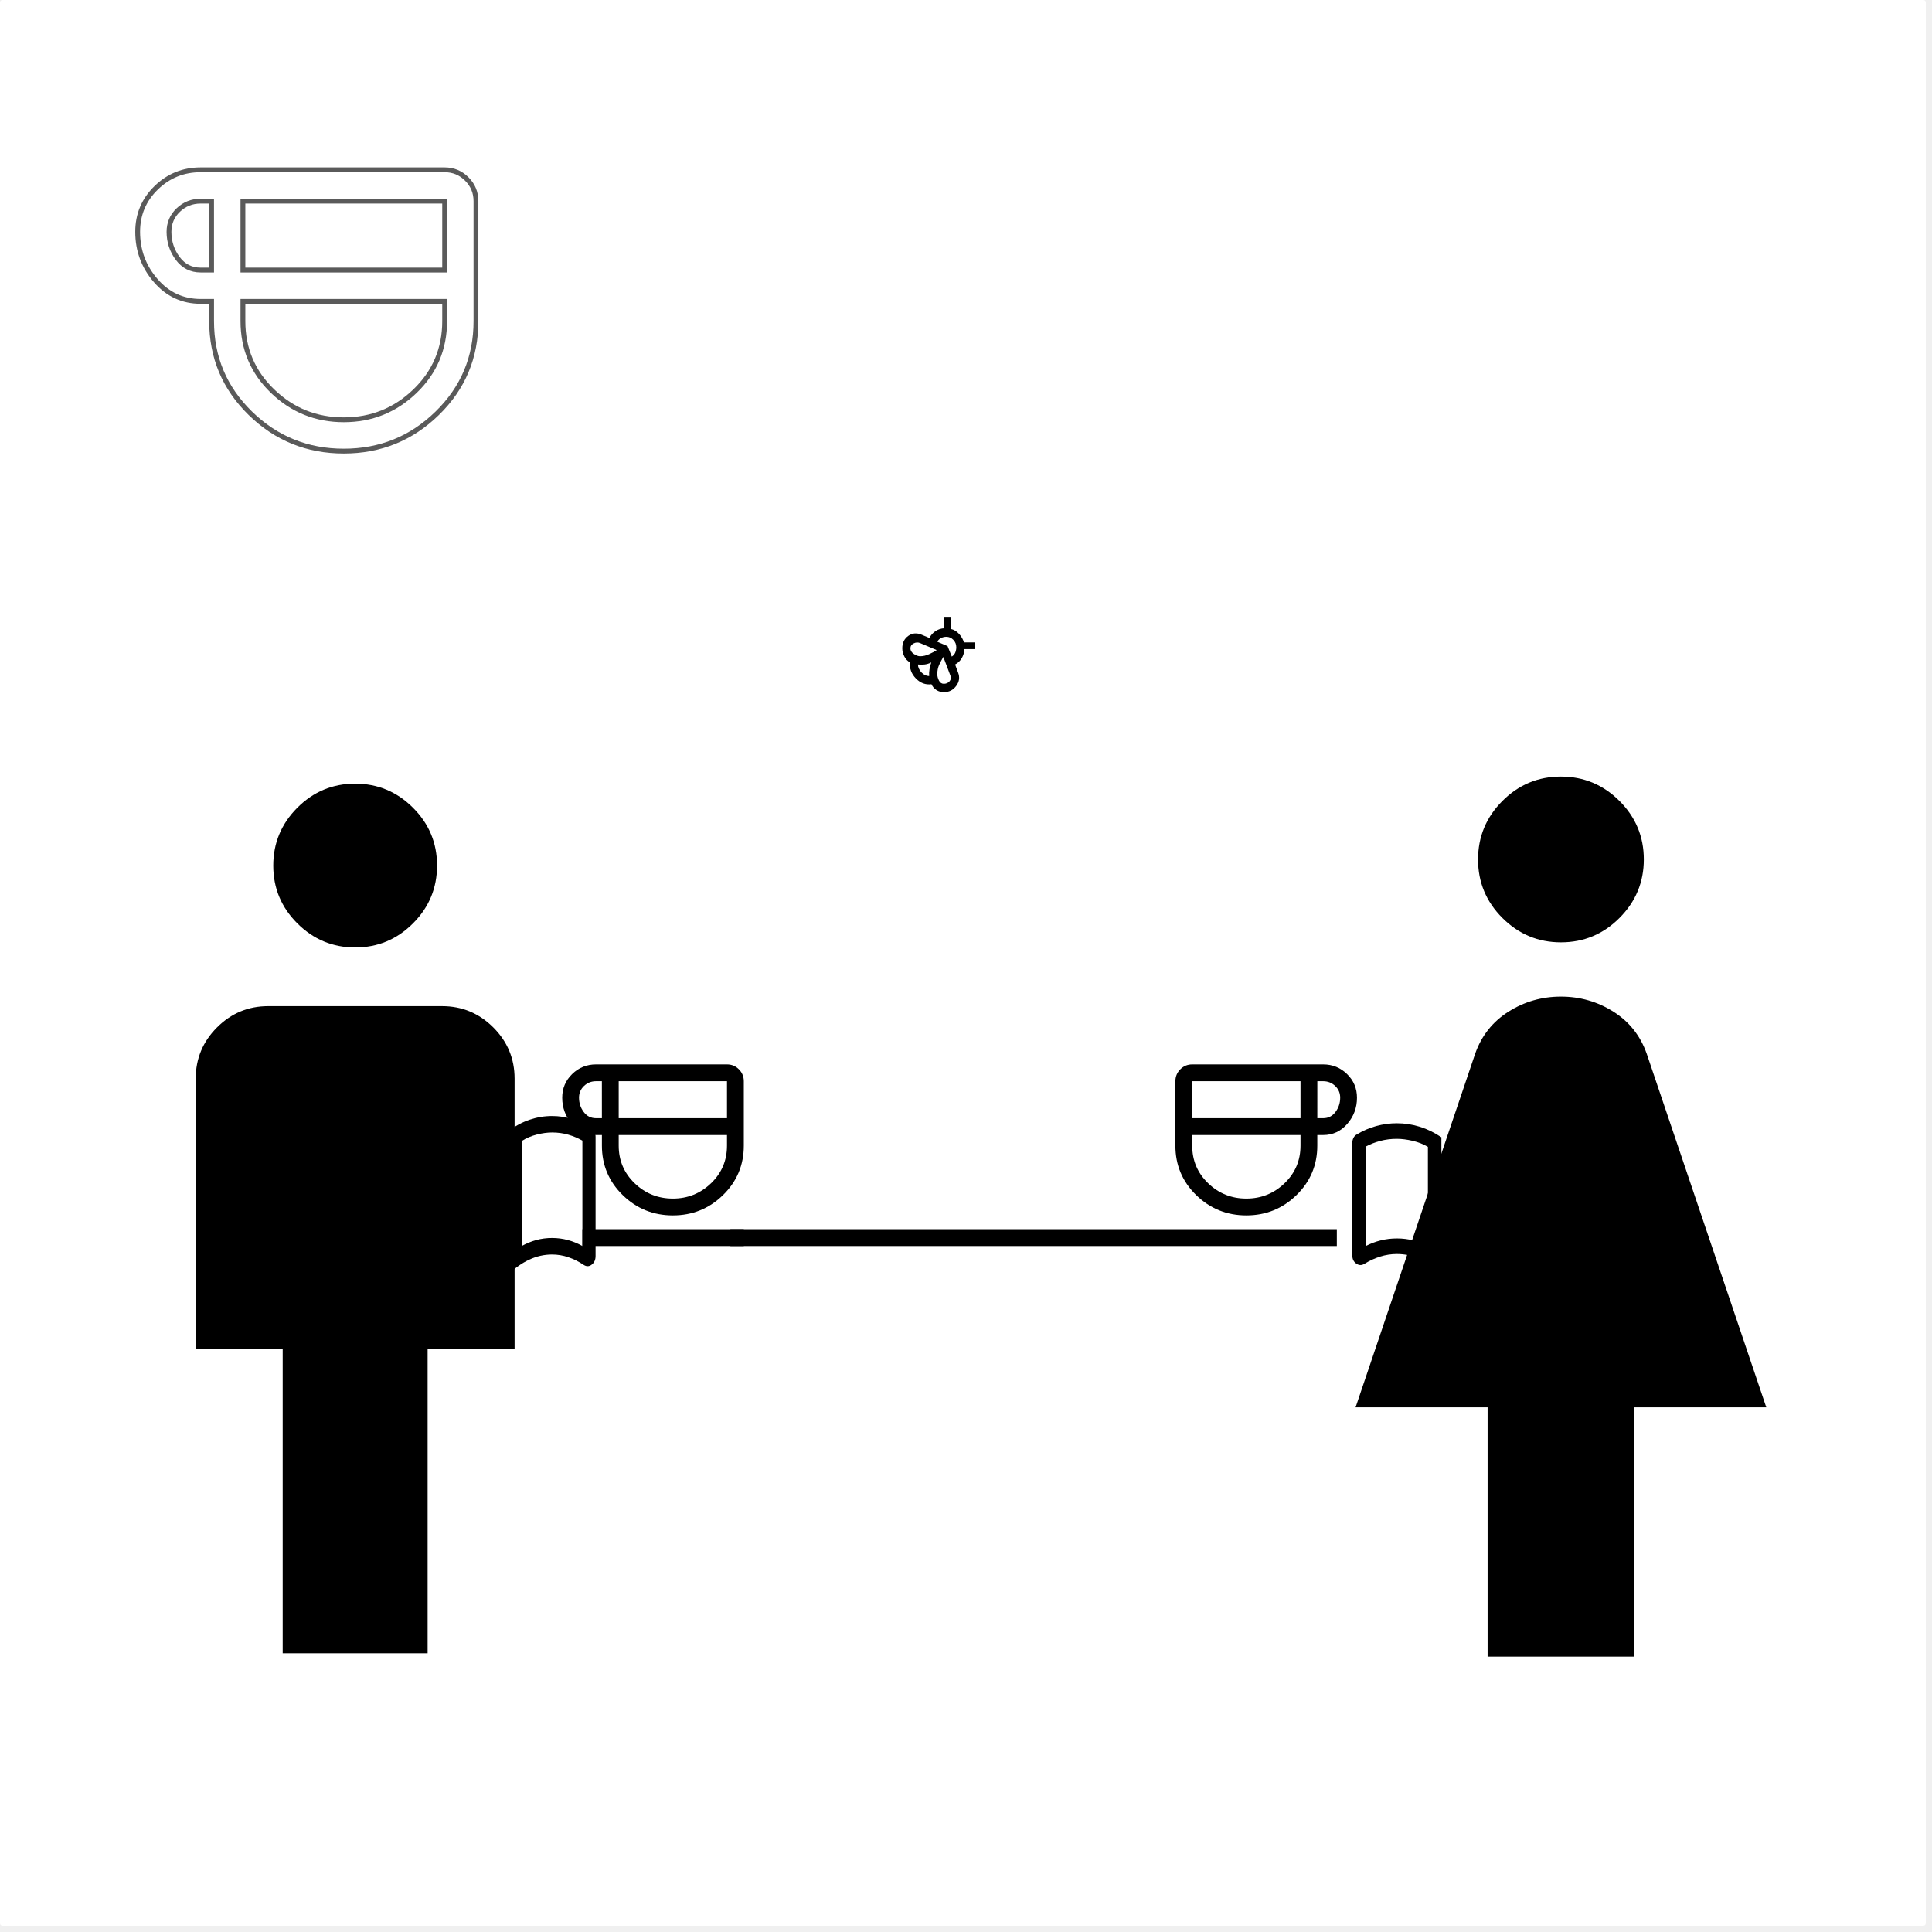
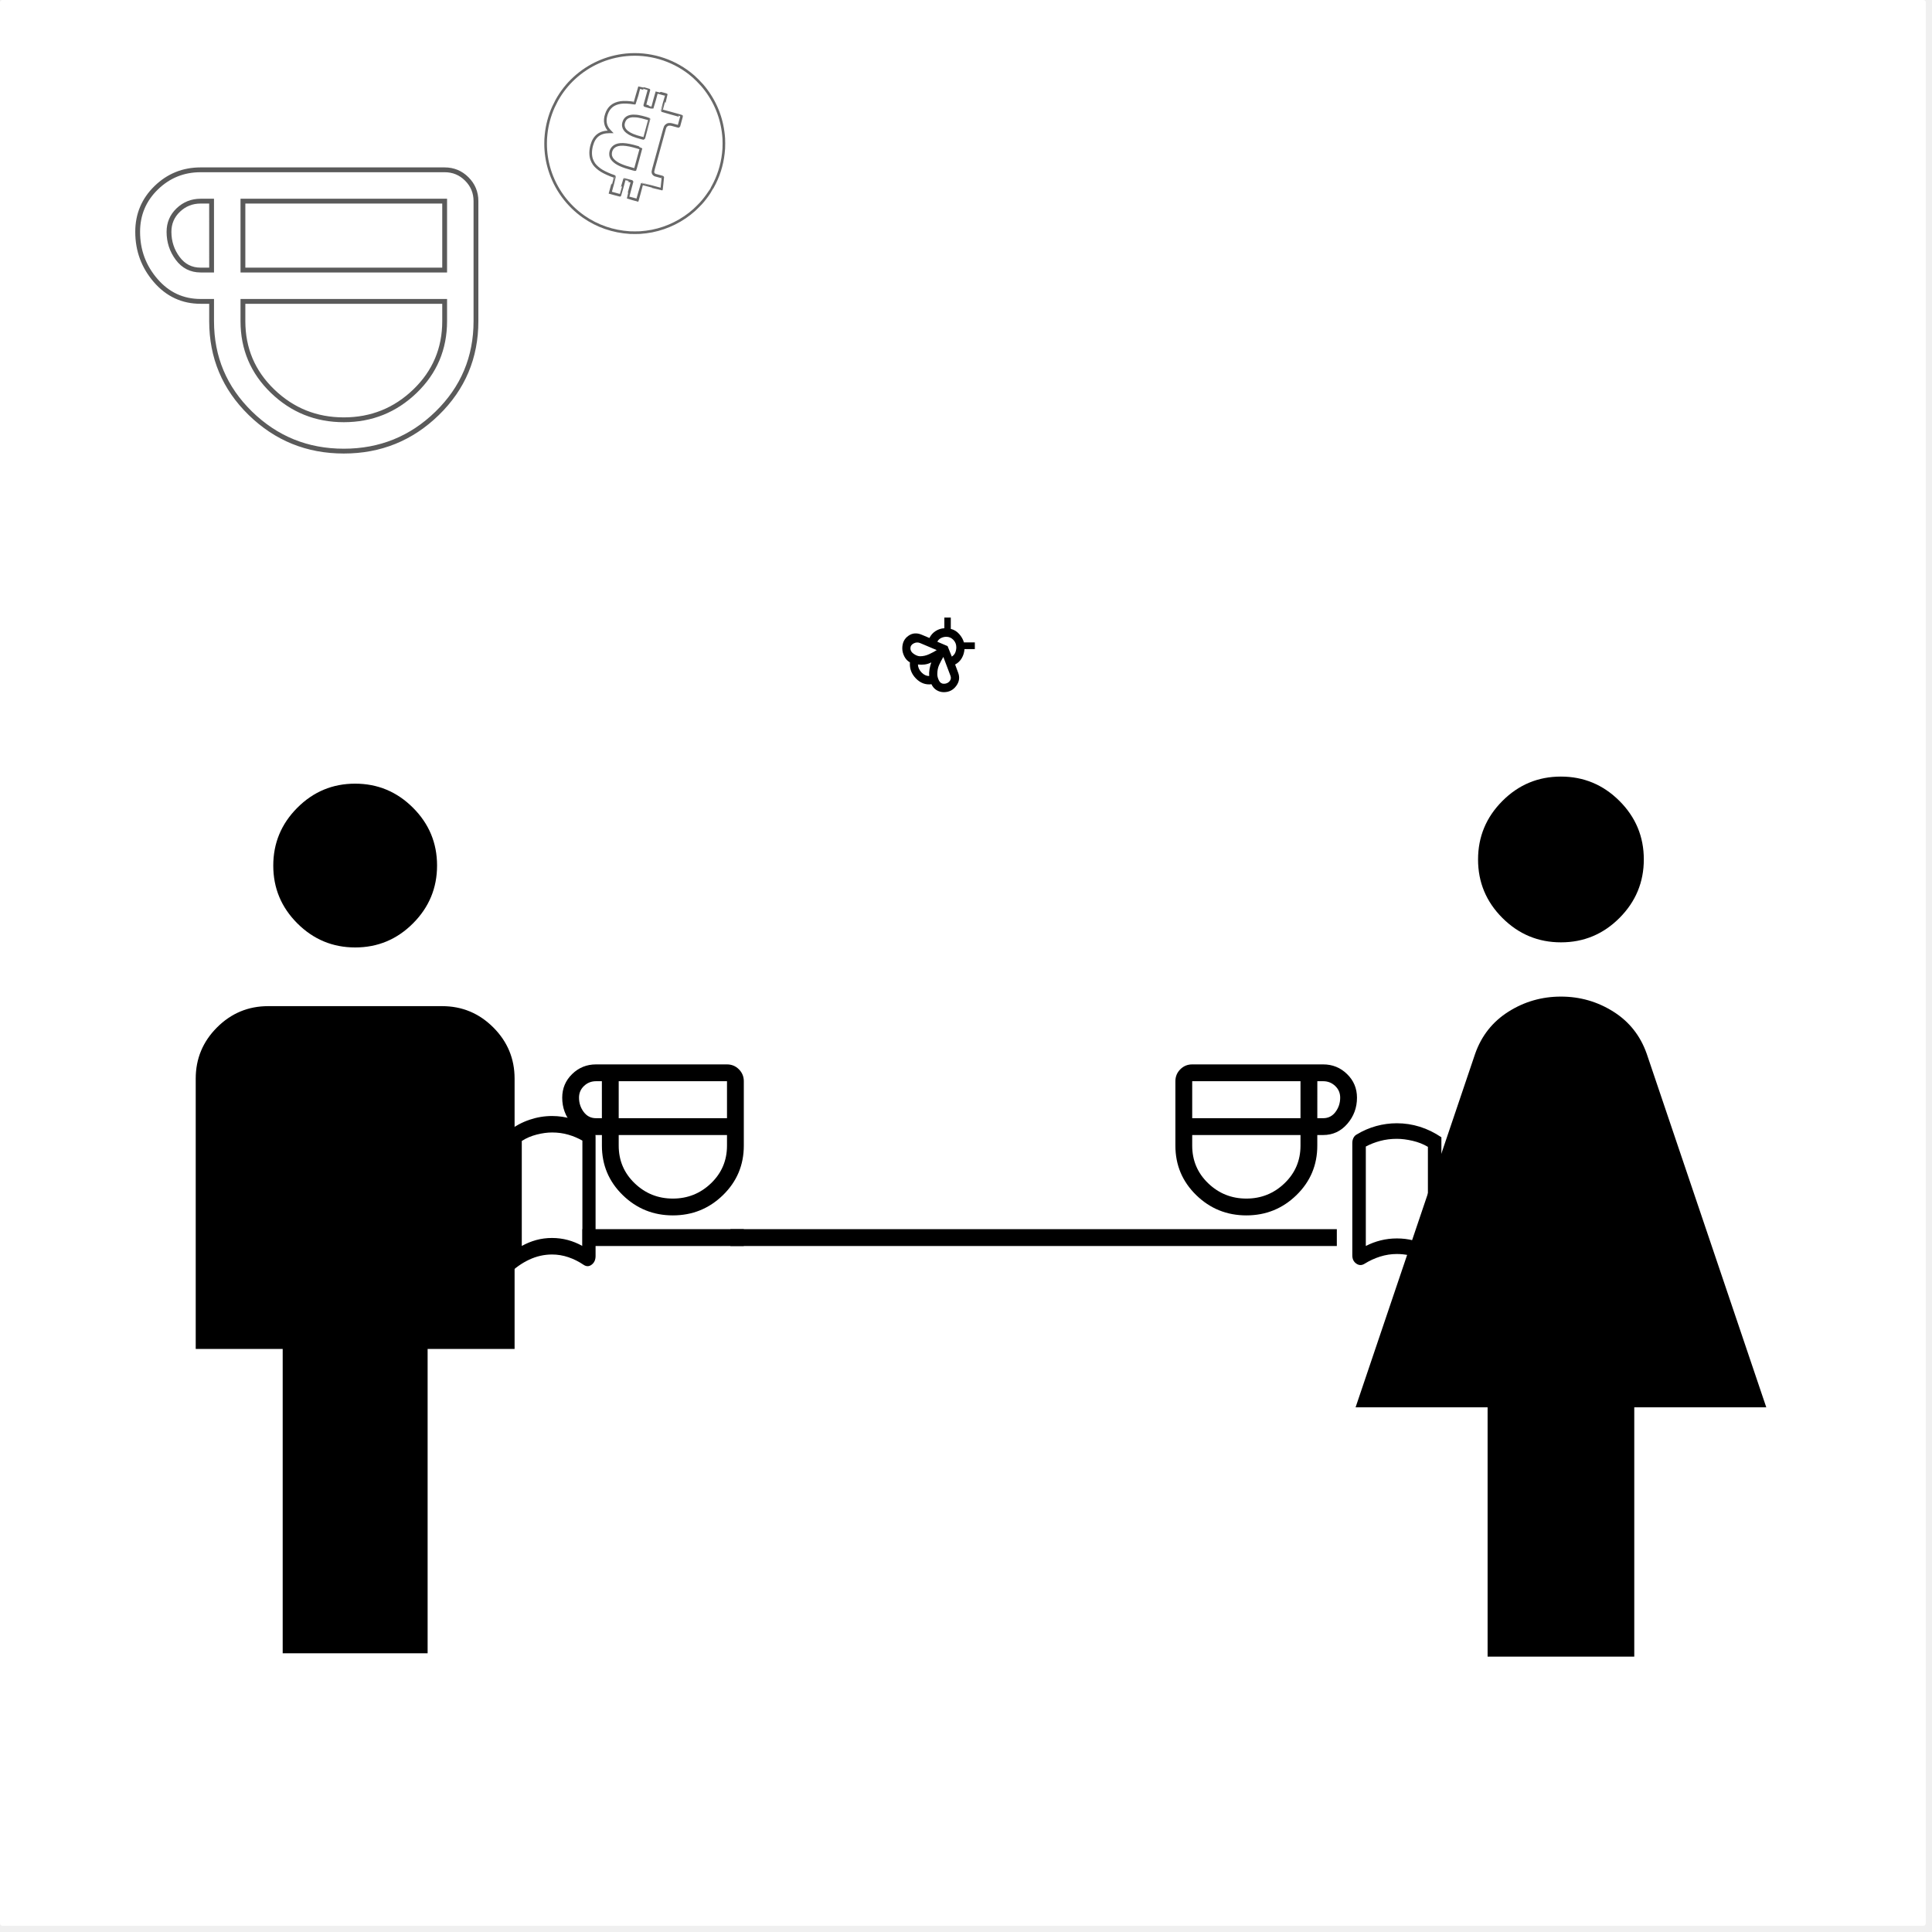
- <svg xmlns="http://www.w3.org/2000/svg" width="400" height="400" version="1.1" viewBox="0 0 105.83 105.83">
-   <rect width="105.49" height="105.49" ry=".133" fill="#fff" />
-   <path d="m68.272 66.576c-1.071 0-1.987-0.371-2.747-1.112-0.76-0.741-1.14-1.645-1.14-2.71v-3.528c0-0.255 0.09-0.472 0.269-0.652 0.18-0.18 0.397-0.269 0.652-0.269h7.175c0.51 0 0.946 0.177 1.308 0.53 0.362 0.353 0.543 0.784 0.543 1.294 0 0.547-0.177 1.024-0.53 1.432-0.353 0.408-0.794 0.613-1.322 0.613h-0.322v0.58c0 1.065-0.38 1.969-1.14 2.71-0.76 0.741-1.676 1.112-2.747 1.112zm-2.966-5.324h5.932v-2.026h-5.932zm2.966 4.403c0.814 0 1.511-0.28 2.093-0.84 0.582-0.56 0.873-1.247 0.873-2.061v-0.58h-5.932v0.58c0 0.814 0.291 1.501 0.873 2.061 0.582 0.56 1.28 0.84 2.093 0.84zm3.887-4.403h0.322c0.279 0 0.504-0.114 0.675-0.343 0.17-0.229 0.256-0.489 0.256-0.781 0-0.255-0.091-0.469-0.274-0.642-0.183-0.173-0.401-0.26-0.656-0.26h-0.322zm-32.149 7v-0.921h33.218v0.921z" stroke-width=".014" />
-   <path d="m81.487 90.747v-13.659h-7.231l6.548-19.363q0.522-1.486 1.828-2.31 1.306-0.824 2.872-0.824 1.567 0 2.872 0.824 1.306 0.823 1.828 2.31l6.548 19.363h-7.231v13.659zm4.02-39.128q-1.871 0-3.207-1.333-1.336-1.333-1.336-3.204 0-1.871 1.333-3.207 1.333-1.336 3.204-1.336 1.871 0 3.207 1.333 1.336 1.333 1.336 3.204 0 1.871-1.333 3.207-1.333 1.336-3.204 1.336z" stroke-width=".06" />
-   <path d="m15.485 90.563v-16.672h-4.764v-14.807q0-1.637 1.166-2.804 1.166-1.166 2.804-1.166h9.527q1.637 0 2.804 1.166 1.166 1.166 1.166 2.804v14.807h-4.764v16.672zm3.973-38.664q-1.849 0-3.169-1.317-1.32-1.317-1.32-3.166 0-1.849 1.317-3.169 1.317-1.32 3.166-1.32 1.849 0 3.169 1.317 1.32 1.317 1.32 3.166 0 1.849-1.317 3.169-1.317 1.32-3.166 1.32z" stroke-width=".06" />
-   <path d="m36.857 66.576q1.607 0 2.747-1.112 1.14-1.112 1.14-2.71v-3.528q0-0.382-0.269-0.652-0.269-0.269-0.652-0.269h-7.175q-0.765 0-1.308 0.53-0.543 0.53-0.543 1.294 0 0.82 0.53 1.432 0.53 0.613 1.322 0.613h0.322v0.58q0 1.598 1.14 2.71 1.14 1.112 2.747 1.112zm2.966-5.324h-5.932v-2.026h5.932zm-2.966 4.403q-1.22 0-2.093-0.84-0.873-0.841-0.873-2.061v-0.58h5.932v0.58q0 1.22-0.873 2.061-0.873 0.84-2.093 0.84zm-3.887-4.403h-0.322q-0.419 0-0.675-0.343-0.256-0.343-0.256-0.781 0-0.382 0.274-0.642 0.274-0.26 0.656-0.26h0.322zm7.774 7v-0.921h-8.842v0.921z" stroke-width=".014" />
-   <path d="m52.483 36.842c0.1 0.258 0.066 0.502-0.103 0.73-0.168 0.229-0.394 0.343-0.679 0.343-0.144 0-0.277-0.037-0.398-0.111s-0.215-0.181-0.28-0.323c-0.323 0.04-0.607-0.066-0.852-0.317-0.245-0.251-0.354-0.545-0.327-0.881-0.134-0.075-0.237-0.185-0.31-0.331-0.073-0.145-0.109-0.291-0.109-0.439 0-0.3 0.111-0.528 0.334-0.685 0.222-0.157 0.471-0.175 0.747-0.052l0.406 0.171c0.08-0.161 0.193-0.288 0.339-0.381 0.146-0.093 0.305-0.144 0.478-0.153v-0.585h0.353v0.622c0.177 0.042 0.33 0.134 0.458 0.278 0.128 0.144 0.215 0.297 0.261 0.46h0.598v0.369h-0.567c-0.012 0.178-0.061 0.343-0.148 0.493-0.087 0.151-0.209 0.267-0.365 0.35zm-1.585 0.189c-9e-3 -0.124-3e-3 -0.25 0.019-0.377 0.022-0.127 0.054-0.25 0.097-0.37-0.115 0.06-0.234 0.098-0.358 0.114-0.124 0.016-0.249 0.017-0.374 1e-3 6e-3 0.161 0.072 0.307 0.198 0.437 0.126 0.13 0.265 0.195 0.418 0.195zm-0.496-1.083c0.167 0 0.334-0.039 0.503-0.118 0.169-0.078 0.305-0.151 0.407-0.219l-0.902-0.382c-0.118-0.052-0.237-0.048-0.358 0.013s-0.182 0.152-0.182 0.273c0 0.12 0.062 0.222 0.187 0.306 0.125 0.085 0.24 0.127 0.344 0.127zm1.299 1.507c0.129 0 0.233-0.045 0.311-0.135 0.078-0.09 0.095-0.192 0.05-0.308l-0.388-1.028c-0.082 0.138-0.157 0.282-0.227 0.431-0.069 0.149-0.104 0.32-0.104 0.514 0 0.112 0.03 0.228 0.09 0.347 0.06 0.119 0.149 0.179 0.267 0.179zm0.437-1.488c0.092-0.061 0.156-0.137 0.192-0.227 0.036-0.09 0.054-0.185 0.054-0.287 0-0.157-0.054-0.291-0.161-0.403-0.107-0.112-0.236-0.168-0.386-0.168-0.098 0-0.193 0.021-0.283 0.065-0.091 0.043-0.161 0.111-0.21 0.205l0.562 0.24z" stroke-width=".007" />
-   <path d="m78.956 69.715c-0.355-0.324-0.739-0.576-1.153-0.755-0.414-0.179-0.843-0.269-1.287-0.269-0.311 0-0.616 0.047-0.915 0.141-0.299 0.094-0.586 0.226-0.86 0.397-0.155 0.094-0.305 0.089-0.449-0.013-0.144-0.102-0.216-0.252-0.216-0.448v-6.165c0-0.094 0.02-0.183 0.061-0.269 0.041-0.085 0.102-0.149 0.183-0.192 0.34-0.205 0.695-0.358 1.065-0.46 0.37-0.102 0.747-0.153 1.131-0.153 0.429 0 0.849 0.064 1.259 0.192 0.41 0.128 0.804 0.32 1.181 0.576v6.378c0.377-0.279 0.773-0.487 1.187-0.627 0.414-0.139 0.832-0.209 1.253-0.209 0.266 0 0.547 0.028 0.841 0.085 0.295 0.057 0.581 0.165 0.86 0.324v-6.353c0.086 0.035 0.17 0.073 0.253 0.112 0.083 0.039 0.164 0.084 0.243 0.135 0.076 0.048 0.136 0.114 0.179 0.198 0.043 0.083 0.065 0.171 0.065 0.263v6.165c0 0.196-0.072 0.345-0.216 0.448-0.144 0.102-0.294 0.107-0.449 0.013-0.274-0.171-0.56-0.303-0.86-0.396-0.299-0.094-0.604-0.141-0.915-0.141-0.444 0-0.873 0.089-1.287 0.269-0.414 0.179-0.799 0.431-1.154 0.755zm-0.739-1.462v-5.432c-0.249-0.148-0.528-0.258-0.837-0.33-0.309-0.072-0.597-0.109-0.863-0.109-0.323 0-0.627 0.038-0.913 0.115-0.286 0.077-0.548 0.179-0.788 0.307v5.448c0.259-0.134 0.531-0.236 0.815-0.307 0.285-0.071 0.581-0.107 0.889-0.107 0.308 0 0.603 0.035 0.886 0.107 0.282 0.071 0.553 0.173 0.812 0.307zm0 0v-5.432z" stroke-width=".012" />
-   <path d="m27.86 69.801c0.346-0.343 0.722-0.61 1.126-0.799 0.404-0.19 0.823-0.284 1.256-0.284 0.303 0 0.601 0.05 0.893 0.149 0.292 0.099 0.572 0.239 0.839 0.42 0.152 0.099 0.298 0.095 0.439-0.014 0.141-0.108 0.211-0.266 0.211-0.474v-6.529c0-0.099-0.02-0.194-0.06-0.284-0.04-0.09-0.099-0.158-0.179-0.203-0.332-0.217-0.679-0.379-1.039-0.488-0.361-0.108-0.729-0.163-1.104-0.163-0.419 0-0.828 0.068-1.229 0.203-0.401 0.135-0.785 0.339-1.153 0.61v6.755c-0.368-0.295-0.754-0.516-1.159-0.664-0.404-0.147-0.812-0.221-1.224-0.221-0.26 0-0.534 0.03-0.821 0.09-0.288 0.06-0.567 0.175-0.839 0.343v-6.728c-0.084 0.038-0.166 0.077-0.247 0.119-0.081 0.041-0.16 0.089-0.237 0.143-0.075 0.051-0.133 0.121-0.175 0.209-0.042 0.088-0.063 0.181-0.063 0.278v6.529c0 0.208 0.07 0.366 0.211 0.474 0.141 0.108 0.287 0.113 0.439 0.014 0.267-0.181 0.547-0.321 0.839-0.42 0.292-0.099 0.59-0.149 0.893-0.149 0.433 0 0.852 0.095 1.256 0.284 0.404 0.19 0.78 0.456 1.126 0.799zm0.722-1.549v-5.753c0.243-0.157 0.516-0.273 0.817-0.35 0.302-0.077 0.583-0.115 0.843-0.115 0.315 0 0.612 0.041 0.891 0.122 0.279 0.081 0.535 0.19 0.769 0.325v5.77c-0.253-0.141-0.518-0.25-0.796-0.325-0.278-0.075-0.567-0.113-0.868-0.113-0.301 0-0.589 0.038-0.864 0.113-0.276 0.075-0.54 0.184-0.792 0.325zm0 0v-5.753z" stroke-width=".012" />
-   <path d="m18.832 24.711c1.996 0 3.702-0.691 5.117-2.072 1.416-1.381 2.123-3.064 2.123-5.049v-6.572c0-0.475-0.167-0.879-0.502-1.214-0.335-0.335-0.739-0.502-1.214-0.502h-13.366c-0.949 0-1.762 0.329-2.437 0.987-0.675 0.658-1.012 1.461-1.012 2.411 0 1.018 0.329 1.907 0.987 2.668 0.658 0.761 1.478 1.141 2.462 1.141h0.601v1.081c0 1.985 0.708 3.668 2.123 5.049 1.416 1.381 3.121 2.072 5.117 2.072zm5.525-9.918h-11.05v-3.775h11.05zm-5.525 8.202c-1.516 0-2.815-0.522-3.899-1.566-1.084-1.044-1.626-2.324-1.626-3.839v-1.081h11.05v1.081c0 1.516-0.542 2.795-1.626 3.839-1.084 1.044-2.384 1.566-3.899 1.566zm-7.241-8.202h-0.601c-0.52 0-0.939-0.213-1.257-0.639-0.317-0.426-0.476-0.911-0.476-1.454 0-0.475 0.17-0.874 0.51-1.197 0.34-0.323 0.748-0.485 1.222-0.485h0.601z" fill="none" stroke="#5a5a5a" stroke-width=".264" />
+ <svg xmlns="http://www.w3.org/2000/svg" width="400" height="400" version="1.1" viewBox="0 0 105.83 105.83" id="svg20">
+   <defs id="defs24" />
+   <rect width="105.49" height="105.49" ry=".133" fill="#fff" id="rect2" />
+   <path d="m68.272 66.576c-1.071 0-1.987-0.371-2.747-1.112-0.76-0.741-1.14-1.645-1.14-2.71v-3.528c0-0.255 0.09-0.472 0.269-0.652 0.18-0.18 0.397-0.269 0.652-0.269h7.175c0.51 0 0.946 0.177 1.308 0.53 0.362 0.353 0.543 0.784 0.543 1.294 0 0.547-0.177 1.024-0.53 1.432-0.353 0.408-0.794 0.613-1.322 0.613h-0.322v0.58c0 1.065-0.38 1.969-1.14 2.71-0.76 0.741-1.676 1.112-2.747 1.112zm-2.966-5.324h5.932v-2.026h-5.932zm2.966 4.403c0.814 0 1.511-0.28 2.093-0.84 0.582-0.56 0.873-1.247 0.873-2.061v-0.58h-5.932v0.58c0 0.814 0.291 1.501 0.873 2.061 0.582 0.56 1.28 0.84 2.093 0.84zm3.887-4.403h0.322c0.279 0 0.504-0.114 0.675-0.343 0.17-0.229 0.256-0.489 0.256-0.781 0-0.255-0.091-0.469-0.274-0.642-0.183-0.173-0.401-0.26-0.656-0.26h-0.322zm-32.149 7v-0.921h33.218v0.921z" stroke-width=".014" id="path4" />
+   <path d="m81.487 90.747v-13.659h-7.231l6.548-19.363q0.522-1.486 1.828-2.31 1.306-0.824 2.872-0.824 1.567 0 2.872 0.824 1.306 0.823 1.828 2.31l6.548 19.363h-7.231v13.659zm4.02-39.128q-1.871 0-3.207-1.333-1.336-1.333-1.336-3.204 0-1.871 1.333-3.207 1.333-1.336 3.204-1.336 1.871 0 3.207 1.333 1.336 1.333 1.336 3.204 0 1.871-1.333 3.207-1.333 1.336-3.204 1.336z" stroke-width=".06" id="path6" />
+   <path d="m15.485 90.563v-16.672h-4.764v-14.807q0-1.637 1.166-2.804 1.166-1.166 2.804-1.166h9.527q1.637 0 2.804 1.166 1.166 1.166 1.166 2.804v14.807h-4.764v16.672zm3.973-38.664q-1.849 0-3.169-1.317-1.32-1.317-1.32-3.166 0-1.849 1.317-3.169 1.317-1.32 3.166-1.32 1.849 0 3.169 1.317 1.32 1.317 1.32 3.166 0 1.849-1.317 3.169-1.317 1.32-3.166 1.32z" stroke-width=".06" id="path8" />
+   <path d="m36.857 66.576q1.607 0 2.747-1.112 1.14-1.112 1.14-2.71v-3.528q0-0.382-0.269-0.652-0.269-0.269-0.652-0.269h-7.175q-0.765 0-1.308 0.53-0.543 0.53-0.543 1.294 0 0.82 0.53 1.432 0.53 0.613 1.322 0.613h0.322v0.58q0 1.598 1.14 2.71 1.14 1.112 2.747 1.112zm2.966-5.324h-5.932v-2.026h5.932zm-2.966 4.403q-1.22 0-2.093-0.84-0.873-0.841-0.873-2.061v-0.58h5.932v0.58q0 1.22-0.873 2.061-0.873 0.84-2.093 0.84zm-3.887-4.403h-0.322q-0.419 0-0.675-0.343-0.256-0.343-0.256-0.781 0-0.382 0.274-0.642 0.274-0.26 0.656-0.26h0.322zm7.774 7v-0.921h-8.842v0.921z" stroke-width=".014" id="path10" />
+   <path d="m52.483 36.842c0.1 0.258 0.066 0.502-0.103 0.73-0.168 0.229-0.394 0.343-0.679 0.343-0.144 0-0.277-0.037-0.398-0.111s-0.215-0.181-0.28-0.323c-0.323 0.04-0.607-0.066-0.852-0.317-0.245-0.251-0.354-0.545-0.327-0.881-0.134-0.075-0.237-0.185-0.31-0.331-0.073-0.145-0.109-0.291-0.109-0.439 0-0.3 0.111-0.528 0.334-0.685 0.222-0.157 0.471-0.175 0.747-0.052l0.406 0.171c0.08-0.161 0.193-0.288 0.339-0.381 0.146-0.093 0.305-0.144 0.478-0.153v-0.585h0.353v0.622c0.177 0.042 0.33 0.134 0.458 0.278 0.128 0.144 0.215 0.297 0.261 0.46h0.598v0.369h-0.567c-0.012 0.178-0.061 0.343-0.148 0.493-0.087 0.151-0.209 0.267-0.365 0.35zm-1.585 0.189c-9e-3 -0.124-3e-3 -0.25 0.019-0.377 0.022-0.127 0.054-0.25 0.097-0.37-0.115 0.06-0.234 0.098-0.358 0.114-0.124 0.016-0.249 0.017-0.374 1e-3 6e-3 0.161 0.072 0.307 0.198 0.437 0.126 0.13 0.265 0.195 0.418 0.195zm-0.496-1.083c0.167 0 0.334-0.039 0.503-0.118 0.169-0.078 0.305-0.151 0.407-0.219l-0.902-0.382c-0.118-0.052-0.237-0.048-0.358 0.013s-0.182 0.152-0.182 0.273c0 0.12 0.062 0.222 0.187 0.306 0.125 0.085 0.24 0.127 0.344 0.127zm1.299 1.507c0.129 0 0.233-0.045 0.311-0.135 0.078-0.09 0.095-0.192 0.05-0.308l-0.388-1.028c-0.082 0.138-0.157 0.282-0.227 0.431-0.069 0.149-0.104 0.32-0.104 0.514 0 0.112 0.03 0.228 0.09 0.347 0.06 0.119 0.149 0.179 0.267 0.179zm0.437-1.488c0.092-0.061 0.156-0.137 0.192-0.227 0.036-0.09 0.054-0.185 0.054-0.287 0-0.157-0.054-0.291-0.161-0.403-0.107-0.112-0.236-0.168-0.386-0.168-0.098 0-0.193 0.021-0.283 0.065-0.091 0.043-0.161 0.111-0.21 0.205l0.562 0.24z" stroke-width=".007" id="path12" />
+   <path d="m78.956 69.715c-0.355-0.324-0.739-0.576-1.153-0.755-0.414-0.179-0.843-0.269-1.287-0.269-0.311 0-0.616 0.047-0.915 0.141-0.299 0.094-0.586 0.226-0.86 0.397-0.155 0.094-0.305 0.089-0.449-0.013-0.144-0.102-0.216-0.252-0.216-0.448v-6.165c0-0.094 0.02-0.183 0.061-0.269 0.041-0.085 0.102-0.149 0.183-0.192 0.34-0.205 0.695-0.358 1.065-0.46 0.37-0.102 0.747-0.153 1.131-0.153 0.429 0 0.849 0.064 1.259 0.192 0.41 0.128 0.804 0.32 1.181 0.576v6.378c0.377-0.279 0.773-0.487 1.187-0.627 0.414-0.139 0.832-0.209 1.253-0.209 0.266 0 0.547 0.028 0.841 0.085 0.295 0.057 0.581 0.165 0.86 0.324v-6.353c0.086 0.035 0.17 0.073 0.253 0.112 0.083 0.039 0.164 0.084 0.243 0.135 0.076 0.048 0.136 0.114 0.179 0.198 0.043 0.083 0.065 0.171 0.065 0.263v6.165c0 0.196-0.072 0.345-0.216 0.448-0.144 0.102-0.294 0.107-0.449 0.013-0.274-0.171-0.56-0.303-0.86-0.396-0.299-0.094-0.604-0.141-0.915-0.141-0.444 0-0.873 0.089-1.287 0.269-0.414 0.179-0.799 0.431-1.154 0.755zm-0.739-1.462v-5.432c-0.249-0.148-0.528-0.258-0.837-0.33-0.309-0.072-0.597-0.109-0.863-0.109-0.323 0-0.627 0.038-0.913 0.115-0.286 0.077-0.548 0.179-0.788 0.307v5.448c0.259-0.134 0.531-0.236 0.815-0.307 0.285-0.071 0.581-0.107 0.889-0.107 0.308 0 0.603 0.035 0.886 0.107 0.282 0.071 0.553 0.173 0.812 0.307zm0 0v-5.432z" stroke-width=".012" id="path14" />
+   <path d="m27.86 69.801c0.346-0.343 0.722-0.61 1.126-0.799 0.404-0.19 0.823-0.284 1.256-0.284 0.303 0 0.601 0.05 0.893 0.149 0.292 0.099 0.572 0.239 0.839 0.42 0.152 0.099 0.298 0.095 0.439-0.014 0.141-0.108 0.211-0.266 0.211-0.474v-6.529c0-0.099-0.02-0.194-0.06-0.284-0.04-0.09-0.099-0.158-0.179-0.203-0.332-0.217-0.679-0.379-1.039-0.488-0.361-0.108-0.729-0.163-1.104-0.163-0.419 0-0.828 0.068-1.229 0.203-0.401 0.135-0.785 0.339-1.153 0.61v6.755c-0.368-0.295-0.754-0.516-1.159-0.664-0.404-0.147-0.812-0.221-1.224-0.221-0.26 0-0.534 0.03-0.821 0.09-0.288 0.06-0.567 0.175-0.839 0.343v-6.728c-0.084 0.038-0.166 0.077-0.247 0.119-0.081 0.041-0.16 0.089-0.237 0.143-0.075 0.051-0.133 0.121-0.175 0.209-0.042 0.088-0.063 0.181-0.063 0.278v6.529c0 0.208 0.07 0.366 0.211 0.474 0.141 0.108 0.287 0.113 0.439 0.014 0.267-0.181 0.547-0.321 0.839-0.42 0.292-0.099 0.59-0.149 0.893-0.149 0.433 0 0.852 0.095 1.256 0.284 0.404 0.19 0.78 0.456 1.126 0.799zm0.722-1.549v-5.753c0.243-0.157 0.516-0.273 0.817-0.35 0.302-0.077 0.583-0.115 0.843-0.115 0.315 0 0.612 0.041 0.891 0.122 0.279 0.081 0.535 0.19 0.769 0.325v5.77c-0.253-0.141-0.518-0.25-0.796-0.325-0.278-0.075-0.567-0.113-0.868-0.113-0.301 0-0.589 0.038-0.864 0.113-0.276 0.075-0.54 0.184-0.792 0.325zm0 0v-5.753z" stroke-width=".012" id="path16" />
+   <path d="m18.832 24.711c1.996 0 3.702-0.691 5.117-2.072 1.416-1.381 2.123-3.064 2.123-5.049v-6.572c0-0.475-0.167-0.879-0.502-1.214-0.335-0.335-0.739-0.502-1.214-0.502h-13.366c-0.949 0-1.762 0.329-2.437 0.987-0.675 0.658-1.012 1.461-1.012 2.411 0 1.018 0.329 1.907 0.987 2.668 0.658 0.761 1.478 1.141 2.462 1.141h0.601v1.081c0 1.985 0.708 3.668 2.123 5.049 1.416 1.381 3.121 2.072 5.117 2.072zm5.525-9.918h-11.05v-3.775h11.05zm-5.525 8.202c-1.516 0-2.815-0.522-3.899-1.566-1.084-1.044-1.626-2.324-1.626-3.839v-1.081h11.05v1.081c0 1.516-0.542 2.795-1.626 3.839-1.084 1.044-2.384 1.566-3.899 1.566zm-7.241-8.202h-0.601c-0.52 0-0.939-0.213-1.257-0.639-0.317-0.426-0.476-0.911-0.476-1.454 0-0.475 0.17-0.874 0.51-1.197 0.34-0.323 0.748-0.485 1.222-0.485h0.601z" fill="none" stroke="#5a5a5a" stroke-width=".264" id="path18" style="stroke-width:0.264;stroke-miterlimit:4;stroke-dasharray:none" />
+   <g transform="matrix(-0.01457441,0,0,0.01457441,40.75519,2.180263)" id="g36" style="fill:none;stroke:#686868;stroke-width:9.917;stroke-miterlimit:4;stroke-dasharray:none;stroke-opacity:1">
+     <g transform="matrix(0.04188,0,0,0.04188,75.616,54.993)" fill="#8dc351" id="g30" style="fill:none;stroke:#686868;stroke-width:236.795;stroke-miterlimit:4;stroke-dasharray:none;stroke-opacity:1">
+       <path d="m 7525,15989 c -349,-23 -745,-74 -1074,-139 -1411,-279 -2741,-944 -3806,-1903 -103,-94 -479,-466 -575,-572 -245,-266 -540,-648 -754,-974 -84,-128 -216,-339 -216,-346 0,-2 -17,-32 -38,-66 -48,-80 -130,-233 -220,-414 C 359,10611 82,9566 10,8445 -3,8240 -3,7750 10,7545 113,5935 655,4458 1610,3185 c 239,-319 428,-535 744,-850 286,-286 436,-420 706,-632 C 4666,442 6732,-162 8765,35 c 1734,169 3354,891 4645,2071 632,577 1156,1241 1589,2014 64,113 231,450 301,605 345,767 574,1625 659,2470 32,311 41,496 41,810 0,808 -118,1588 -356,2359 -526,1697 -1613,3186 -3064,4197 -1216,848 -2616,1332 -4135,1429 -181,11 -740,11 -920,-1 z" id="path28" style="fill:none;stroke:#686868;stroke-width:236.795;stroke-miterlimit:4;stroke-dasharray:none;stroke-opacity:1" />
+     </g>
+     <g transform="matrix(0.04188,0,0,0.04188,75.616,54.993)" fill="#ffffff" id="g34" style="fill:none;stroke:#686868;stroke-width:236.795;stroke-miterlimit:4;stroke-dasharray:none;stroke-opacity:1">
+       <path d="m 7751,13046 c -6,-17 -62,-222 -127,-456 -195,-713 -262,-951 -266,-956 -3,-2 -398,103 -879,234 -481,131 -875,238 -877,237 -3,-3 -112,-1041 -112,-1071 0,-17 8,-23 33,-28 75,-14 558,-147 627,-172 101,-38 181,-113 204,-193 28,-95 21,-155 -43,-390 -33,-119 -139,-504 -236,-856 -97,-352 -239,-867 -315,-1145 -76,-278 -193,-703 -260,-945 -67,-242 -142,-514 -166,-605 -25,-91 -57,-185 -72,-210 -44,-77 -110,-138 -190,-177 -67,-34 -84,-38 -171,-41 -134,-6 -233,16 -734,162 -81,23 -120,30 -122,22 -7,-20 -247,-901 -249,-910 0,-4 87,-33 194,-62 107,-30 499,-138 870,-241 371,-102 678,-189 682,-192 4,-3 -81,-323 -188,-711 -107,-388 -192,-710 -190,-715 2,-6 28,-17 57,-24 30,-8 222,-61 428,-117 206,-57 376,-103 377,-101 1,1 88,315 193,697 106,382 194,696 196,698 2,2 137,-35 302,-83 164,-48 318,-92 343,-100 35,-10 44,-17 42,-31 -2,-11 -87,-320 -188,-689 -101,-368 -184,-674 -184,-680 0,-9 858,-250 865,-243 2,2 91,322 198,711 107,389 196,710 199,712 2,3 42,-2 89,-10 416,-74 899,-94 1184,-51 672,104 1078,440 1283,1061 196,592 97,1085 -302,1499 l -73,76 h 118 c 828,0 1344,393 1564,1190 130,470 135,910 15,1273 -41,126 -137,313 -218,427 -145,205 -419,444 -699,612 -277,166 -754,378 -1083,483 -30,10 -58,20 -62,24 -4,3 71,290 166,636 96,347 185,671 198,721 l 25,91 -426,117 c -234,64 -431,116 -436,116 -6,0 -98,-318 -204,-707 -107,-390 -195,-709 -196,-710 -1,-2 -143,35 -316,81 -173,46 -329,87 -346,91 -18,3 -33,12 -33,18 0,11 16,68 259,952 71,259 128,471 126,473 -1,1 -196,56 -433,121 l -431,118 z m 442,-2762 c 928,-243 1429,-470 1733,-785 93,-98 132,-151 179,-252 54,-113 70,-186 69,-317 0,-211 -79,-419 -214,-563 -317,-339 -883,-384 -1824,-143 -226,58 -696,197 -696,207 0,4 117,433 260,953 143,520 260,948 260,951 0,10 22,5 233,-51 z M 7391,7495 c 657,-172 1015,-321 1295,-540 97,-76 161,-145 225,-243 60,-91 87,-161 107,-277 19,-113 7,-234 -39,-369 -102,-305 -310,-473 -660,-532 -82,-13 -140,-16 -298,-11 -227,6 -400,32 -681,103 -171,42 -609,170 -618,179 -4,4 126,484 431,1588 24,87 46,147 53,147 6,0 90,-20 185,-45 z" fill="#ffffff" id="path32" style="fill:none;stroke:#686868;stroke-width:236.795;stroke-miterlimit:4;stroke-dasharray:none;stroke-opacity:1" />
+     </g>
+   </g>
</svg>
